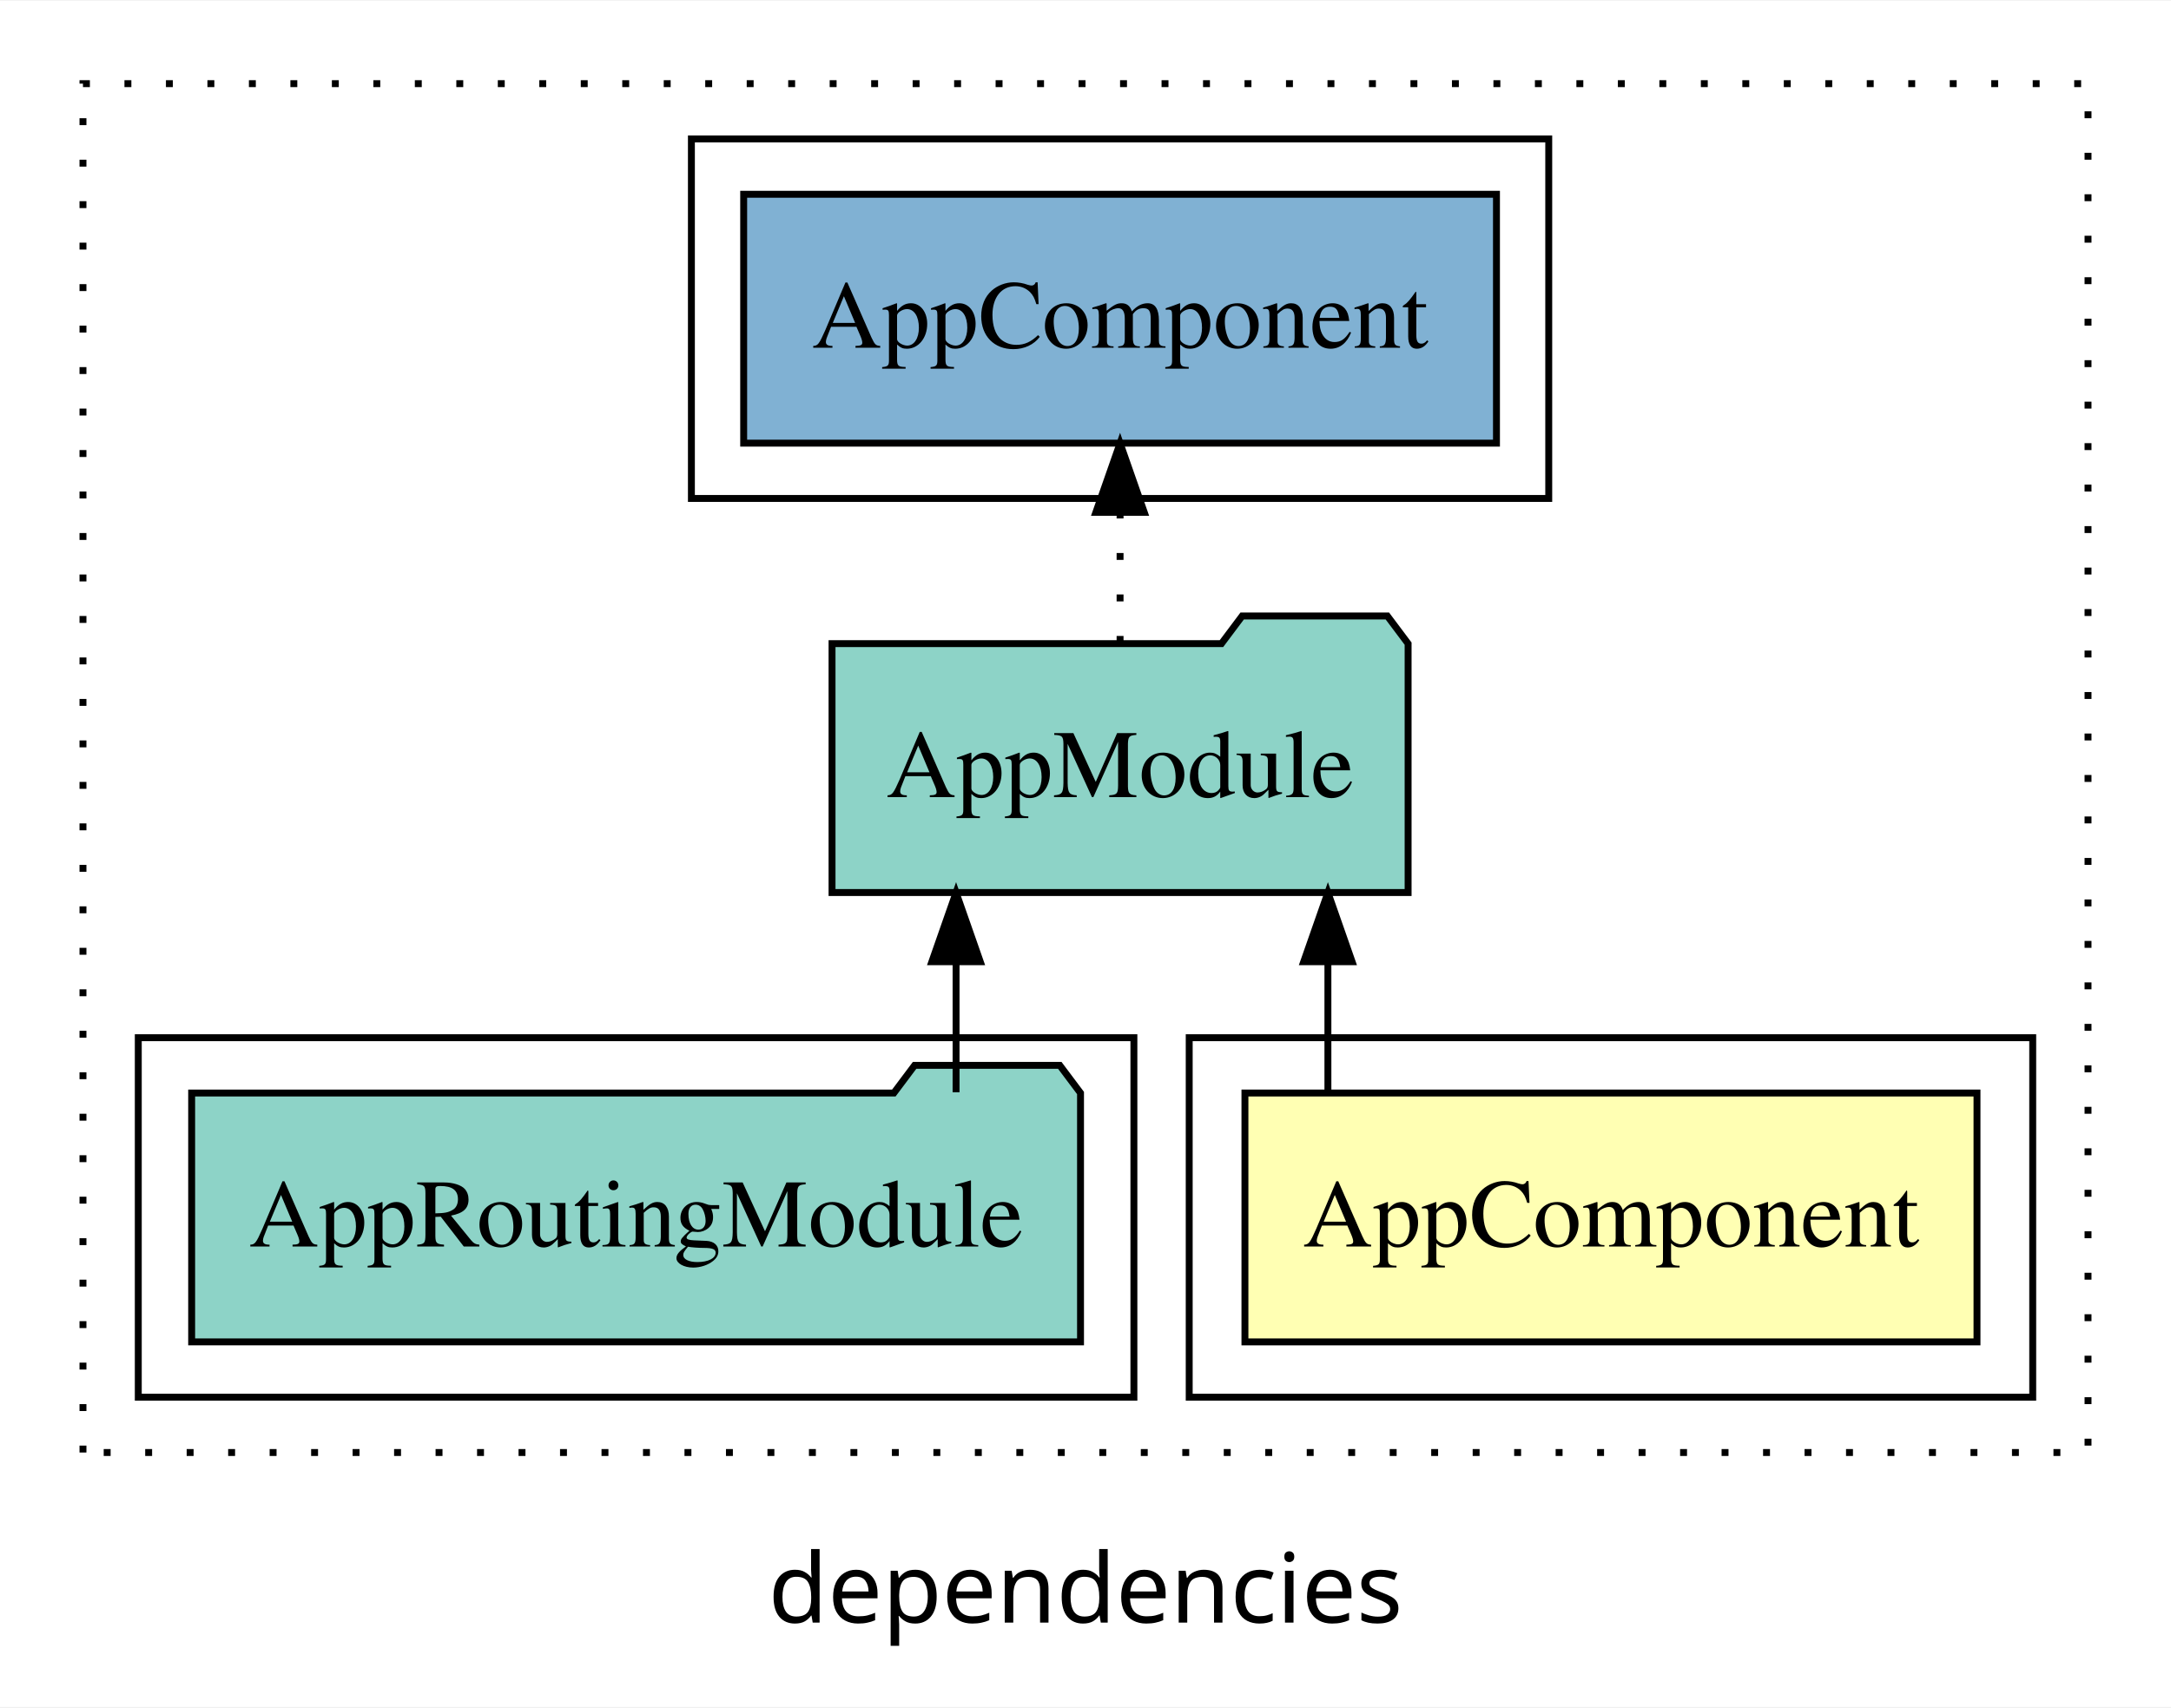
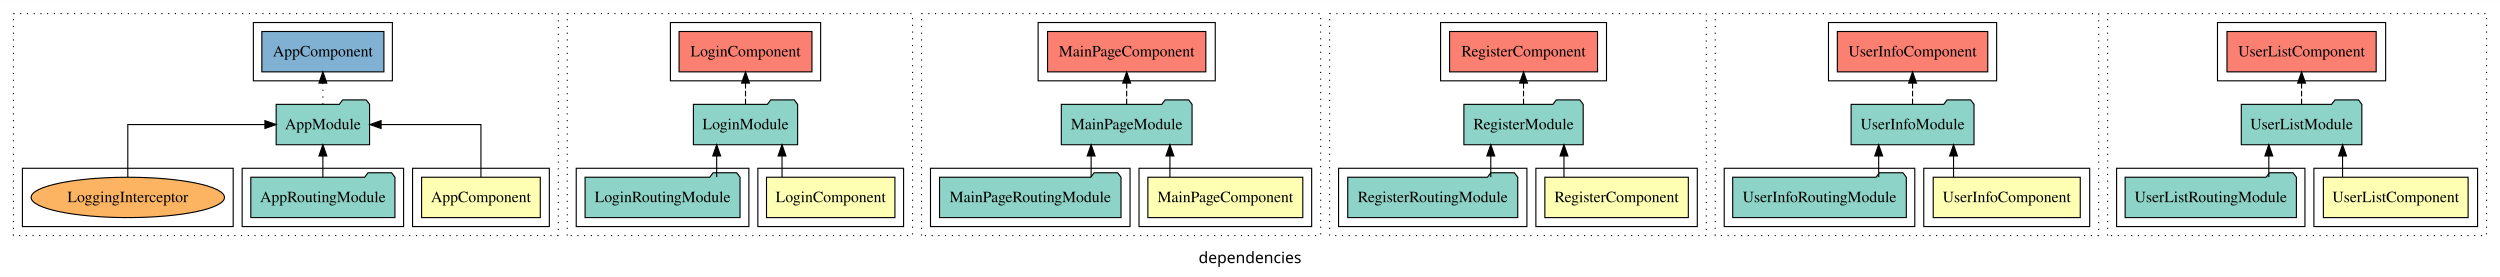
- <svg xmlns="http://www.w3.org/2000/svg" width="314pt" height="247pt" viewBox="0.00 0.00 314.00 246.80">
+ <svg xmlns="http://www.w3.org/2000/svg" width="2230pt" height="247pt" viewBox="0.00 0.00 2230.00 246.80">
  <g id="graph0" class="graph" transform="scale(1 1) rotate(0) translate(4 242.8)">
-     <polygon fill="white" stroke="transparent" points="-4,4 -4,-242.8 310,-242.8 310,4 -4,4" />
-     <text text-anchor="middle" x="153" y="-8.2" font-family="sans-serif" font-size="14.00">dependencies</text>
+     <polygon fill="white" stroke="transparent" points="-4,4 -4,-242.8 2226,-242.8 2226,4 -4,4" />
+     <text text-anchor="middle" x="1111" y="-8.2" font-family="sans-serif" font-size="14.00">dependencies</text>
    <g id="clust1" class="cluster">
-       <polygon fill="none" stroke="black" stroke-dasharray="1,5" points="8,-32.8 8,-230.8 298,-230.8 298,-32.8 8,-32.8" />
+       <polygon fill="none" stroke="black" stroke-dasharray="1,5" points="8,-32.8 8,-230.8 494,-230.8 494,-32.8 8,-32.8" />
    </g>
    <g id="clust2" class="cluster">
-       <polygon fill="none" stroke="black" points="168,-40.8 168,-92.8 290,-92.8 290,-40.8 168,-40.8" />
+       <polygon fill="none" stroke="black" points="364,-40.8 364,-92.8 486,-92.8 486,-40.8 364,-40.8" />
    </g>
    <g id="clust4" class="cluster">
-       <polygon fill="none" stroke="black" points="16,-40.8 16,-92.8 160,-92.8 160,-40.8 16,-40.8" />
+       <polygon fill="none" stroke="black" points="212,-40.8 212,-92.8 356,-92.8 356,-40.8 212,-40.8" />
    </g>
    <g id="clust6" class="cluster">
-       <polygon fill="none" stroke="black" points="96,-170.8 96,-222.8 220,-222.8 220,-170.8 96,-170.8" />
+       <polygon fill="none" stroke="black" points="222,-170.8 222,-222.8 346,-222.8 346,-170.8 222,-170.8" />
+     </g>
+     <g id="clust7" class="cluster">
+       <polygon fill="none" stroke="black" points="16,-40.8 16,-92.8 204,-92.8 204,-40.8 16,-40.8" />
+     </g>
+     <g id="clust14" class="cluster">
+       <polygon fill="none" stroke="black" stroke-dasharray="1,5" points="502,-32.8 502,-230.8 810,-230.8 810,-32.8 502,-32.8" />
+     </g>
+     <g id="clust15" class="cluster">
+       <polygon fill="none" stroke="black" points="672,-40.8 672,-92.8 802,-92.8 802,-40.8 672,-40.8" />
+     </g>
+     <g id="clust17" class="cluster">
+       <polygon fill="none" stroke="black" points="510,-40.8 510,-92.8 664,-92.8 664,-40.8 510,-40.8" />
+     </g>
+     <g id="clust18" class="cluster">
+       <polygon fill="none" stroke="black" points="594,-170.8 594,-222.8 728,-222.8 728,-170.8 594,-170.8" />
+     </g>
+     <g id="clust27" class="cluster">
+       <polygon fill="none" stroke="black" stroke-dasharray="1,5" points="818,-32.8 818,-230.8 1174,-230.8 1174,-32.8 818,-32.8" />
+     </g>
+     <g id="clust28" class="cluster">
+       <polygon fill="none" stroke="black" points="1012,-40.8 1012,-92.8 1166,-92.8 1166,-40.8 1012,-40.8" />
+     </g>
+     <g id="clust30" class="cluster">
+       <polygon fill="none" stroke="black" points="826,-40.8 826,-92.8 1004,-92.8 1004,-40.8 826,-40.8" />
+     </g>
+     <g id="clust31" class="cluster">
+       <polygon fill="none" stroke="black" points="922,-170.8 922,-222.8 1080,-222.8 1080,-170.8 922,-170.8" />
+     </g>
+     <g id="clust40" class="cluster">
+       <polygon fill="none" stroke="black" stroke-dasharray="1,5" points="1182,-32.8 1182,-230.8 1518,-230.8 1518,-32.8 1182,-32.8" />
+     </g>
+     <g id="clust41" class="cluster">
+       <polygon fill="none" stroke="black" points="1366,-40.8 1366,-92.8 1510,-92.8 1510,-40.8 1366,-40.8" />
+     </g>
+     <g id="clust43" class="cluster">
+       <polygon fill="none" stroke="black" points="1190,-40.8 1190,-92.8 1358,-92.8 1358,-40.8 1190,-40.8" />
+     </g>
+     <g id="clust44" class="cluster">
+       <polygon fill="none" stroke="black" points="1281,-170.8 1281,-222.8 1429,-222.8 1429,-170.8 1281,-170.8" />
+     </g>
+     <g id="clust53" class="cluster">
+       <polygon fill="none" stroke="black" stroke-dasharray="1,5" points="1526,-32.8 1526,-230.8 1868,-230.8 1868,-32.8 1526,-32.8" />
+     </g>
+     <g id="clust54" class="cluster">
+       <polygon fill="none" stroke="black" points="1712,-40.8 1712,-92.8 1860,-92.8 1860,-40.8 1712,-40.8" />
+     </g>
+     <g id="clust56" class="cluster">
+       <polygon fill="none" stroke="black" points="1534,-40.8 1534,-92.8 1704,-92.8 1704,-40.8 1534,-40.8" />
+     </g>
+     <g id="clust57" class="cluster">
+       <polygon fill="none" stroke="black" points="1627,-170.8 1627,-222.8 1777,-222.8 1777,-170.8 1627,-170.8" />
+     </g>
+     <g id="clust66" class="cluster">
+       <polygon fill="none" stroke="black" stroke-dasharray="1,5" points="1876,-32.8 1876,-230.8 2214,-230.8 2214,-32.8 1876,-32.8" />
+     </g>
+     <g id="clust67" class="cluster">
+       <polygon fill="none" stroke="black" points="2060,-40.8 2060,-92.8 2206,-92.8 2206,-40.8 2060,-40.8" />
+     </g>
+     <g id="clust69" class="cluster">
+       <polygon fill="none" stroke="black" points="1884,-40.8 1884,-92.8 2052,-92.8 2052,-40.8 1884,-40.8" />
+     </g>
+     <g id="clust70" class="cluster">
+       <polygon fill="none" stroke="black" points="1974,-170.8 1974,-222.8 2124,-222.8 2124,-170.8 1974,-170.8" />
    </g>
    <g id="node1" class="node">
-       <polygon fill="#ffffb3" stroke="black" points="281.94,-84.8 176.06,-84.8 176.06,-48.8 281.94,-48.8 281.94,-84.8" />
-       <text text-anchor="middle" x="229" y="-62.6" font-family="Times,serif" font-size="14.00">AppComponent</text>
+       <polygon fill="#ffffb3" stroke="black" points="477.94,-84.8 372.06,-84.8 372.06,-48.8 477.94,-48.8 477.94,-84.8" />
+       <text text-anchor="middle" x="425" y="-62.6" font-family="Times,serif" font-size="14.00">AppComponent</text>
    </g>
    <g id="node2" class="node">
-       <polygon fill="#8dd3c7" stroke="black" points="199.66,-149.8 196.66,-153.8 175.66,-153.8 172.66,-149.8 116.34,-149.8 116.34,-113.8 199.66,-113.8 199.66,-149.8" />
-       <text text-anchor="middle" x="158" y="-127.6" font-family="Times,serif" font-size="14.00">AppModule</text>
+       <polygon fill="#8dd3c7" stroke="black" points="325.66,-149.8 322.66,-153.8 301.66,-153.8 298.66,-149.8 242.34,-149.8 242.34,-113.8 325.66,-113.8 325.66,-149.8" />
+       <text text-anchor="middle" x="284" y="-127.6" font-family="Times,serif" font-size="14.00">AppModule</text>
    </g>
    <g id="edge1" class="edge">
-       <path fill="none" stroke="black" d="M188.06,-84.91C188.06,-84.91 188.06,-103.79 188.06,-103.79" />
-       <polygon fill="black" stroke="black" points="184.56,-103.79 188.06,-113.79 191.56,-103.79 184.56,-103.79" />
+       <path fill="none" stroke="black" d="M425,-84.91C425,-104.14 425,-131.8 425,-131.8 425,-131.8 335.92,-131.8 335.92,-131.8" />
+       <polygon fill="black" stroke="black" points="335.92,-128.3 325.92,-131.8 335.92,-135.3 335.92,-128.3" />
    </g>
    <g id="node4" class="node">
-       <polygon fill="#80b1d3" stroke="black" points="212.44,-214.8 103.56,-214.8 103.56,-178.8 212.44,-178.8 212.44,-214.8" />
-       <text text-anchor="middle" x="158" y="-192.6" font-family="Times,serif" font-size="14.00">AppComponent </text>
+       <polygon fill="#80b1d3" stroke="black" points="338.44,-214.8 229.56,-214.8 229.56,-178.8 338.44,-178.8 338.44,-214.8" />
+       <text text-anchor="middle" x="284" y="-192.6" font-family="Times,serif" font-size="14.00">AppComponent </text>
    </g>
    <g id="edge3" class="edge">
-       <path fill="none" stroke="black" stroke-dasharray="1,5" d="M158,-149.91C158,-149.91 158,-168.79 158,-168.79" />
-       <polygon fill="black" stroke="black" points="154.5,-168.79 158,-178.79 161.5,-168.79 154.5,-168.79" />
+       <path fill="none" stroke="black" stroke-dasharray="1,5" d="M284,-149.91C284,-149.91 284,-168.79 284,-168.79" />
+       <polygon fill="black" stroke="black" points="280.5,-168.79 284,-178.79 287.5,-168.79 280.5,-168.79" />
    </g>
    <g id="node3" class="node">
-       <polygon fill="#8dd3c7" stroke="black" points="152.28,-84.8 149.28,-88.8 128.28,-88.8 125.28,-84.8 23.72,-84.8 23.72,-48.8 152.28,-48.8 152.28,-84.8" />
-       <text text-anchor="middle" x="88" y="-62.6" font-family="Times,serif" font-size="14.00">AppRoutingModule</text>
+       <polygon fill="#8dd3c7" stroke="black" points="348.28,-84.8 345.28,-88.8 324.28,-88.8 321.28,-84.8 219.72,-84.8 219.72,-48.8 348.28,-48.8 348.28,-84.8" />
+       <text text-anchor="middle" x="284" y="-62.6" font-family="Times,serif" font-size="14.00">AppRoutingModule</text>
    </g>
    <g id="edge2" class="edge">
-       <path fill="none" stroke="black" d="M134.28,-84.91C134.28,-84.91 134.28,-103.79 134.28,-103.79" />
-       <polygon fill="black" stroke="black" points="130.78,-103.79 134.28,-113.79 137.78,-103.79 130.78,-103.79" />
+       <path fill="none" stroke="black" d="M284,-84.91C284,-84.91 284,-103.79 284,-103.79" />
+       <polygon fill="black" stroke="black" points="280.5,-103.79 284,-113.79 287.5,-103.79 280.5,-103.79" />
+     </g>
+     <g id="node5" class="node">
+       <ellipse fill="#fdb462" stroke="black" cx="110" cy="-66.8" rx="86.24" ry="18" />
+       <text text-anchor="middle" x="110" y="-62.6" font-family="Times,serif" font-size="14.00">LoggingInterceptor</text>
+     </g>
+     <g id="edge4" class="edge">
+       <path fill="none" stroke="black" d="M110,-84.91C110,-104.14 110,-131.8 110,-131.8 110,-131.8 232.32,-131.8 232.32,-131.8" />
+       <polygon fill="black" stroke="black" points="232.32,-135.3 242.32,-131.8 232.32,-128.3 232.32,-135.3" />
+     </g>
+     <g id="node6" class="node">
+       <polygon fill="#ffffb3" stroke="black" points="794.27,-84.8 679.73,-84.8 679.73,-48.8 794.27,-48.8 794.27,-84.8" />
+       <text text-anchor="middle" x="737" y="-62.6" font-family="Times,serif" font-size="14.00">LoginComponent</text>
+     </g>
+     <g id="node7" class="node">
+       <polygon fill="#8dd3c7" stroke="black" points="707.49,-149.8 704.49,-153.8 683.49,-153.8 680.49,-149.8 614.51,-149.8 614.51,-113.8 707.49,-113.8 707.49,-149.8" />
+       <text text-anchor="middle" x="661" y="-127.6" font-family="Times,serif" font-size="14.00">LoginModule</text>
+     </g>
+     <g id="edge5" class="edge">
+       <path fill="none" stroke="black" d="M693.56,-84.91C693.56,-84.91 693.56,-103.79 693.56,-103.79" />
+       <polygon fill="black" stroke="black" points="690.06,-103.79 693.56,-113.79 697.06,-103.79 690.06,-103.79" />
+     </g>
+     <g id="node9" class="node">
+       <polygon fill="#fb8072" stroke="black" points="720.27,-214.8 601.73,-214.8 601.73,-178.8 720.27,-178.8 720.27,-214.8" />
+       <text text-anchor="middle" x="661" y="-192.6" font-family="Times,serif" font-size="14.00">LoginComponent </text>
+     </g>
+     <g id="edge7" class="edge">
+       <path fill="none" stroke="black" stroke-dasharray="5,2" d="M661,-149.91C661,-149.91 661,-168.79 661,-168.79" />
+       <polygon fill="black" stroke="black" points="657.5,-168.79 661,-178.79 664.5,-168.79 657.5,-168.79" />
+     </g>
+     <g id="node8" class="node">
+       <polygon fill="#8dd3c7" stroke="black" points="656.11,-84.8 653.11,-88.8 632.11,-88.8 629.11,-84.8 517.89,-84.8 517.89,-48.8 656.11,-48.8 656.11,-84.8" />
+       <text text-anchor="middle" x="587" y="-62.6" font-family="Times,serif" font-size="14.00">LoginRoutingModule</text>
+     </g>
+     <g id="edge6" class="edge">
+       <path fill="none" stroke="black" d="M635.28,-84.91C635.28,-84.91 635.28,-103.79 635.28,-103.79" />
+       <polygon fill="black" stroke="black" points="631.78,-103.79 635.28,-113.79 638.78,-103.79 631.78,-103.79" />
+     </g>
+     <g id="node10" class="node">
+       <polygon fill="#ffffb3" stroke="black" points="1158.1,-84.8 1019.9,-84.8 1019.9,-48.8 1158.1,-48.8 1158.1,-84.8" />
+       <text text-anchor="middle" x="1089" y="-62.6" font-family="Times,serif" font-size="14.00">MainPageComponent</text>
+     </g>
+     <g id="node11" class="node">
+       <polygon fill="#8dd3c7" stroke="black" points="1059.32,-149.8 1056.32,-153.8 1035.32,-153.8 1032.32,-149.8 942.68,-149.8 942.68,-113.8 1059.32,-113.8 1059.32,-149.8" />
+       <text text-anchor="middle" x="1001" y="-127.6" font-family="Times,serif" font-size="14.00">MainPageModule</text>
+     </g>
+     <g id="edge8" class="edge">
+       <path fill="none" stroke="black" d="M1039.56,-84.91C1039.56,-84.91 1039.56,-103.79 1039.56,-103.79" />
+       <polygon fill="black" stroke="black" points="1036.06,-103.79 1039.56,-113.79 1043.06,-103.79 1036.06,-103.79" />
+     </g>
+     <g id="node13" class="node">
+       <polygon fill="#fb8072" stroke="black" points="1071.6,-214.8 930.4,-214.8 930.4,-178.8 1071.6,-178.8 1071.6,-214.8" />
+       <text text-anchor="middle" x="1001" y="-192.6" font-family="Times,serif" font-size="14.00">MainPageComponent </text>
+     </g>
+     <g id="edge10" class="edge">
+       <path fill="none" stroke="black" stroke-dasharray="5,2" d="M1001,-149.91C1001,-149.91 1001,-168.79 1001,-168.79" />
+       <polygon fill="black" stroke="black" points="997.5,-168.79 1001,-178.79 1004.5,-168.79 997.5,-168.79" />
+     </g>
+     <g id="node12" class="node">
+       <polygon fill="#8dd3c7" stroke="black" points="995.94,-84.8 992.94,-88.8 971.94,-88.8 968.94,-84.8 834.06,-84.8 834.06,-48.8 995.94,-48.8 995.94,-84.8" />
+       <text text-anchor="middle" x="915" y="-62.6" font-family="Times,serif" font-size="14.00">MainPageRoutingModule</text>
+     </g>
+     <g id="edge9" class="edge">
+       <path fill="none" stroke="black" d="M969.28,-84.91C969.28,-84.91 969.28,-103.79 969.28,-103.79" />
+       <polygon fill="black" stroke="black" points="965.78,-103.79 969.28,-113.79 972.78,-103.79 965.78,-103.79" />
+     </g>
+     <g id="node14" class="node">
+       <polygon fill="#ffffb3" stroke="black" points="1501.99,-84.8 1374.01,-84.8 1374.01,-48.8 1501.99,-48.8 1501.99,-84.8" />
+       <text text-anchor="middle" x="1438" y="-62.6" font-family="Times,serif" font-size="14.00">RegisterComponent</text>
+     </g>
+     <g id="node15" class="node">
+       <polygon fill="#8dd3c7" stroke="black" points="1408.21,-149.8 1405.21,-153.8 1384.21,-153.8 1381.21,-149.8 1301.79,-149.8 1301.79,-113.8 1408.21,-113.8 1408.21,-149.8" />
+       <text text-anchor="middle" x="1355" y="-127.6" font-family="Times,serif" font-size="14.00">RegisterModule</text>
+     </g>
+     <g id="edge11" class="edge">
+       <path fill="none" stroke="black" d="M1391.06,-84.91C1391.06,-84.91 1391.06,-103.79 1391.06,-103.79" />
+       <polygon fill="black" stroke="black" points="1387.56,-103.79 1391.06,-113.79 1394.56,-103.79 1387.56,-103.79" />
+     </g>
+     <g id="node17" class="node">
+       <polygon fill="#fb8072" stroke="black" points="1420.99,-214.8 1289.01,-214.8 1289.01,-178.8 1420.99,-178.8 1420.99,-214.8" />
+       <text text-anchor="middle" x="1355" y="-192.6" font-family="Times,serif" font-size="14.00">RegisterComponent </text>
+     </g>
+     <g id="edge13" class="edge">
+       <path fill="none" stroke="black" stroke-dasharray="5,2" d="M1355,-149.91C1355,-149.91 1355,-168.79 1355,-168.79" />
+       <polygon fill="black" stroke="black" points="1351.5,-168.79 1355,-178.79 1358.5,-168.79 1351.5,-168.79" />
+     </g>
+     <g id="node16" class="node">
+       <polygon fill="#8dd3c7" stroke="black" points="1349.82,-84.8 1346.82,-88.8 1325.82,-88.8 1322.82,-84.8 1198.18,-84.8 1198.18,-48.8 1349.82,-48.8 1349.82,-84.8" />
+       <text text-anchor="middle" x="1274" y="-62.6" font-family="Times,serif" font-size="14.00">RegisterRoutingModule</text>
+     </g>
+     <g id="edge12" class="edge">
+       <path fill="none" stroke="black" d="M1325.78,-84.91C1325.78,-84.91 1325.78,-103.79 1325.78,-103.79" />
+       <polygon fill="black" stroke="black" points="1322.28,-103.79 1325.78,-113.79 1329.28,-103.79 1322.28,-103.79" />
+     </g>
+     <g id="node18" class="node">
+       <polygon fill="#ffffb3" stroke="black" points="1851.59,-84.8 1720.41,-84.8 1720.41,-48.8 1851.59,-48.8 1851.59,-84.8" />
+       <text text-anchor="middle" x="1786" y="-62.6" font-family="Times,serif" font-size="14.00">UserInfoComponent</text>
+     </g>
+     <g id="node19" class="node">
+       <polygon fill="#8dd3c7" stroke="black" points="1756.81,-149.8 1753.81,-153.8 1732.81,-153.8 1729.81,-149.8 1647.19,-149.8 1647.19,-113.8 1756.81,-113.8 1756.81,-149.8" />
+       <text text-anchor="middle" x="1702" y="-127.6" font-family="Times,serif" font-size="14.00">UserInfoModule</text>
+     </g>
+     <g id="edge14" class="edge">
+       <path fill="none" stroke="black" d="M1738.56,-84.91C1738.56,-84.91 1738.56,-103.79 1738.56,-103.79" />
+       <polygon fill="black" stroke="black" points="1735.06,-103.79 1738.56,-113.79 1742.06,-103.79 1735.06,-103.79" />
+     </g>
+     <g id="node21" class="node">
+       <polygon fill="#fb8072" stroke="black" points="1769.09,-214.8 1634.91,-214.8 1634.91,-178.8 1769.09,-178.8 1769.09,-214.8" />
+       <text text-anchor="middle" x="1702" y="-192.6" font-family="Times,serif" font-size="14.00">UserInfoComponent </text>
+     </g>
+     <g id="edge16" class="edge">
+       <path fill="none" stroke="black" stroke-dasharray="5,2" d="M1702,-149.91C1702,-149.91 1702,-168.79 1702,-168.79" />
+       <polygon fill="black" stroke="black" points="1698.5,-168.79 1702,-178.79 1705.5,-168.79 1698.5,-168.79" />
+     </g>
+     <g id="node20" class="node">
+       <polygon fill="#8dd3c7" stroke="black" points="1696.43,-84.8 1693.43,-88.8 1672.43,-88.8 1669.43,-84.8 1541.57,-84.8 1541.57,-48.8 1696.43,-48.8 1696.43,-84.8" />
+       <text text-anchor="middle" x="1619" y="-62.6" font-family="Times,serif" font-size="14.00">UserInfoRoutingModule</text>
+     </g>
+     <g id="edge15" class="edge">
+       <path fill="none" stroke="black" d="M1671.78,-84.91C1671.78,-84.91 1671.78,-103.79 1671.78,-103.79" />
+       <polygon fill="black" stroke="black" points="1668.28,-103.79 1671.78,-113.79 1675.28,-103.79 1668.28,-103.79" />
+     </g>
+     <g id="node22" class="node">
+       <polygon fill="#ffffb3" stroke="black" points="2197.55,-84.8 2068.45,-84.8 2068.45,-48.8 2197.55,-48.8 2197.55,-84.8" />
+       <text text-anchor="middle" x="2133" y="-62.6" font-family="Times,serif" font-size="14.00">UserListComponent</text>
+     </g>
+     <g id="node23" class="node">
+       <polygon fill="#8dd3c7" stroke="black" points="2102.77,-149.8 2099.77,-153.8 2078.77,-153.8 2075.77,-149.8 1995.23,-149.8 1995.23,-113.8 2102.77,-113.8 2102.77,-149.8" />
+       <text text-anchor="middle" x="2049" y="-127.6" font-family="Times,serif" font-size="14.00">UserListModule</text>
+     </g>
+     <g id="edge17" class="edge">
+       <path fill="none" stroke="black" d="M2085.56,-84.91C2085.56,-84.91 2085.56,-103.79 2085.56,-103.79" />
+       <polygon fill="black" stroke="black" points="2082.06,-103.79 2085.56,-113.79 2089.06,-103.79 2082.06,-103.79" />
+     </g>
+     <g id="node25" class="node">
+       <polygon fill="#fb8072" stroke="black" points="2115.54,-214.8 1982.46,-214.8 1982.46,-178.8 2115.54,-178.8 2115.54,-214.8" />
+       <text text-anchor="middle" x="2049" y="-192.6" font-family="Times,serif" font-size="14.00">UserListComponent </text>
+     </g>
+     <g id="edge19" class="edge">
+       <path fill="none" stroke="black" stroke-dasharray="5,2" d="M2049,-149.91C2049,-149.91 2049,-168.79 2049,-168.79" />
+       <polygon fill="black" stroke="black" points="2045.5,-168.79 2049,-178.79 2052.5,-168.79 2045.5,-168.79" />
+     </g>
+     <g id="node24" class="node">
+       <polygon fill="#8dd3c7" stroke="black" points="2044.38,-84.8 2041.38,-88.8 2020.38,-88.8 2017.38,-84.8 1891.62,-84.8 1891.62,-48.8 2044.38,-48.8 2044.38,-84.8" />
+       <text text-anchor="middle" x="1968" y="-62.6" font-family="Times,serif" font-size="14.00">UserListRoutingModule</text>
+     </g>
+     <g id="edge18" class="edge">
+       <path fill="none" stroke="black" d="M2019.78,-84.91C2019.78,-84.91 2019.78,-103.79 2019.78,-103.79" />
+       <polygon fill="black" stroke="black" points="2016.28,-103.79 2019.78,-113.79 2023.28,-103.79 2016.28,-103.79" />
    </g>
  </g>
</svg>
